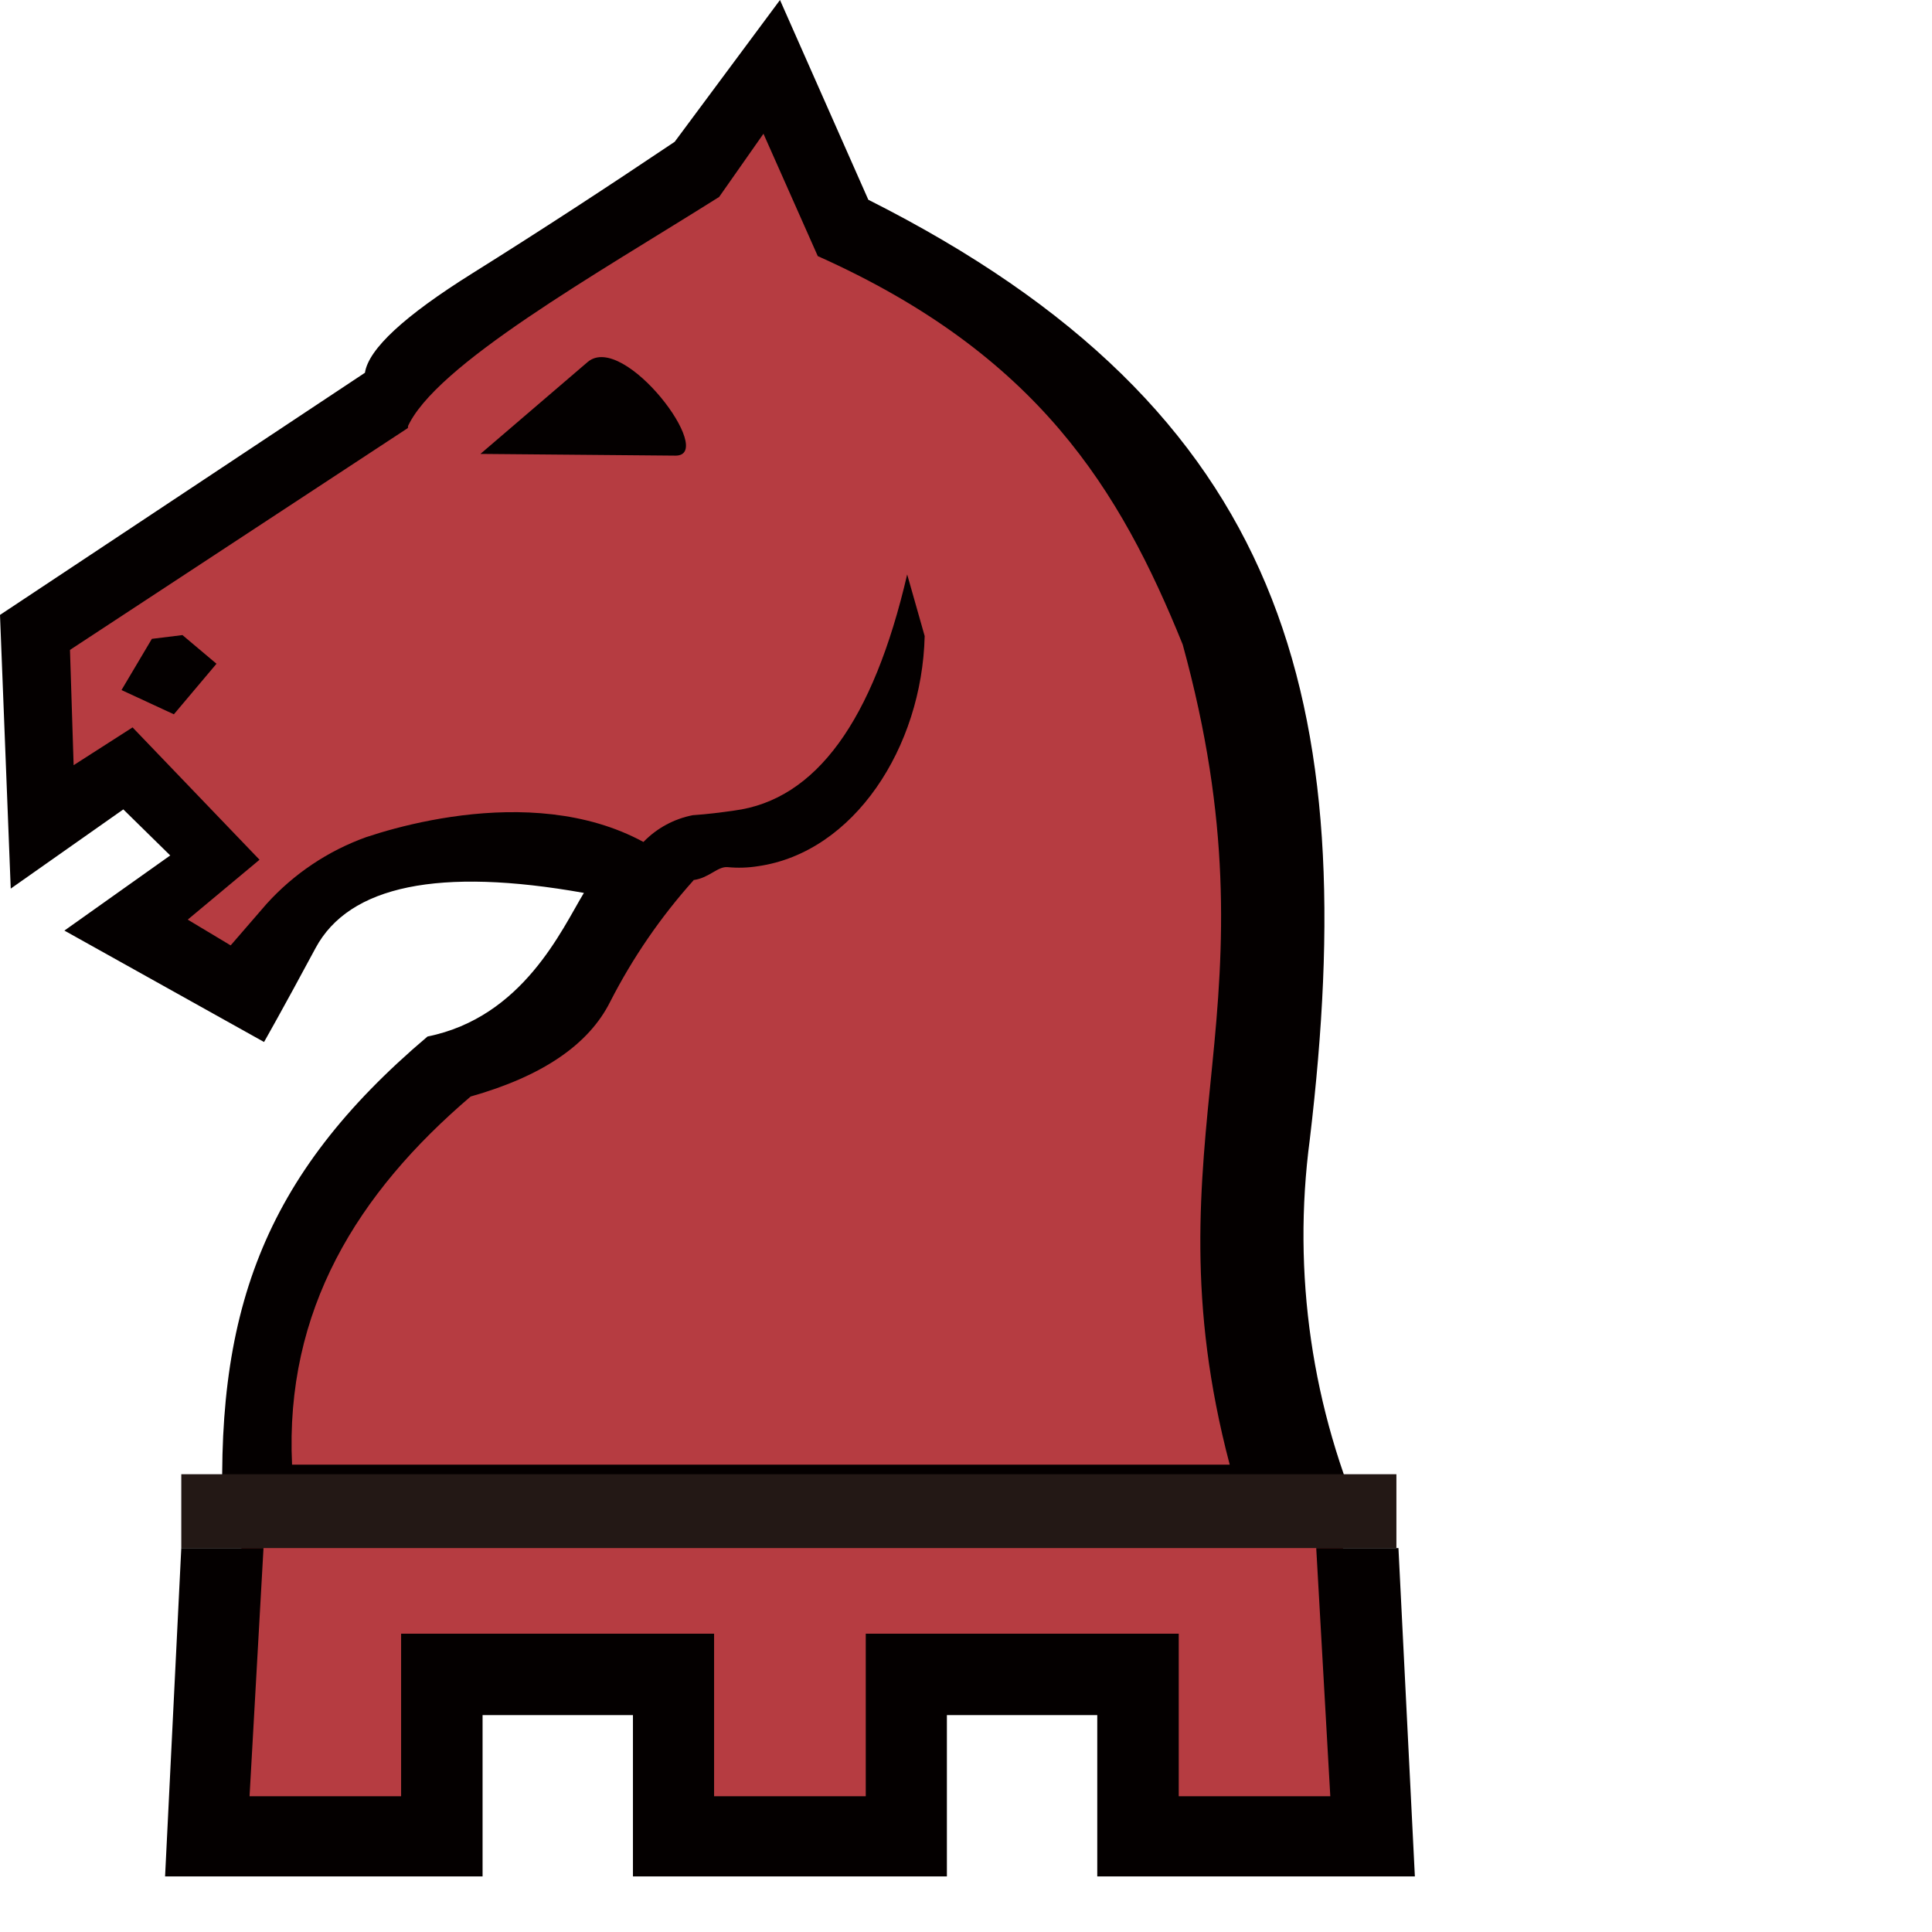
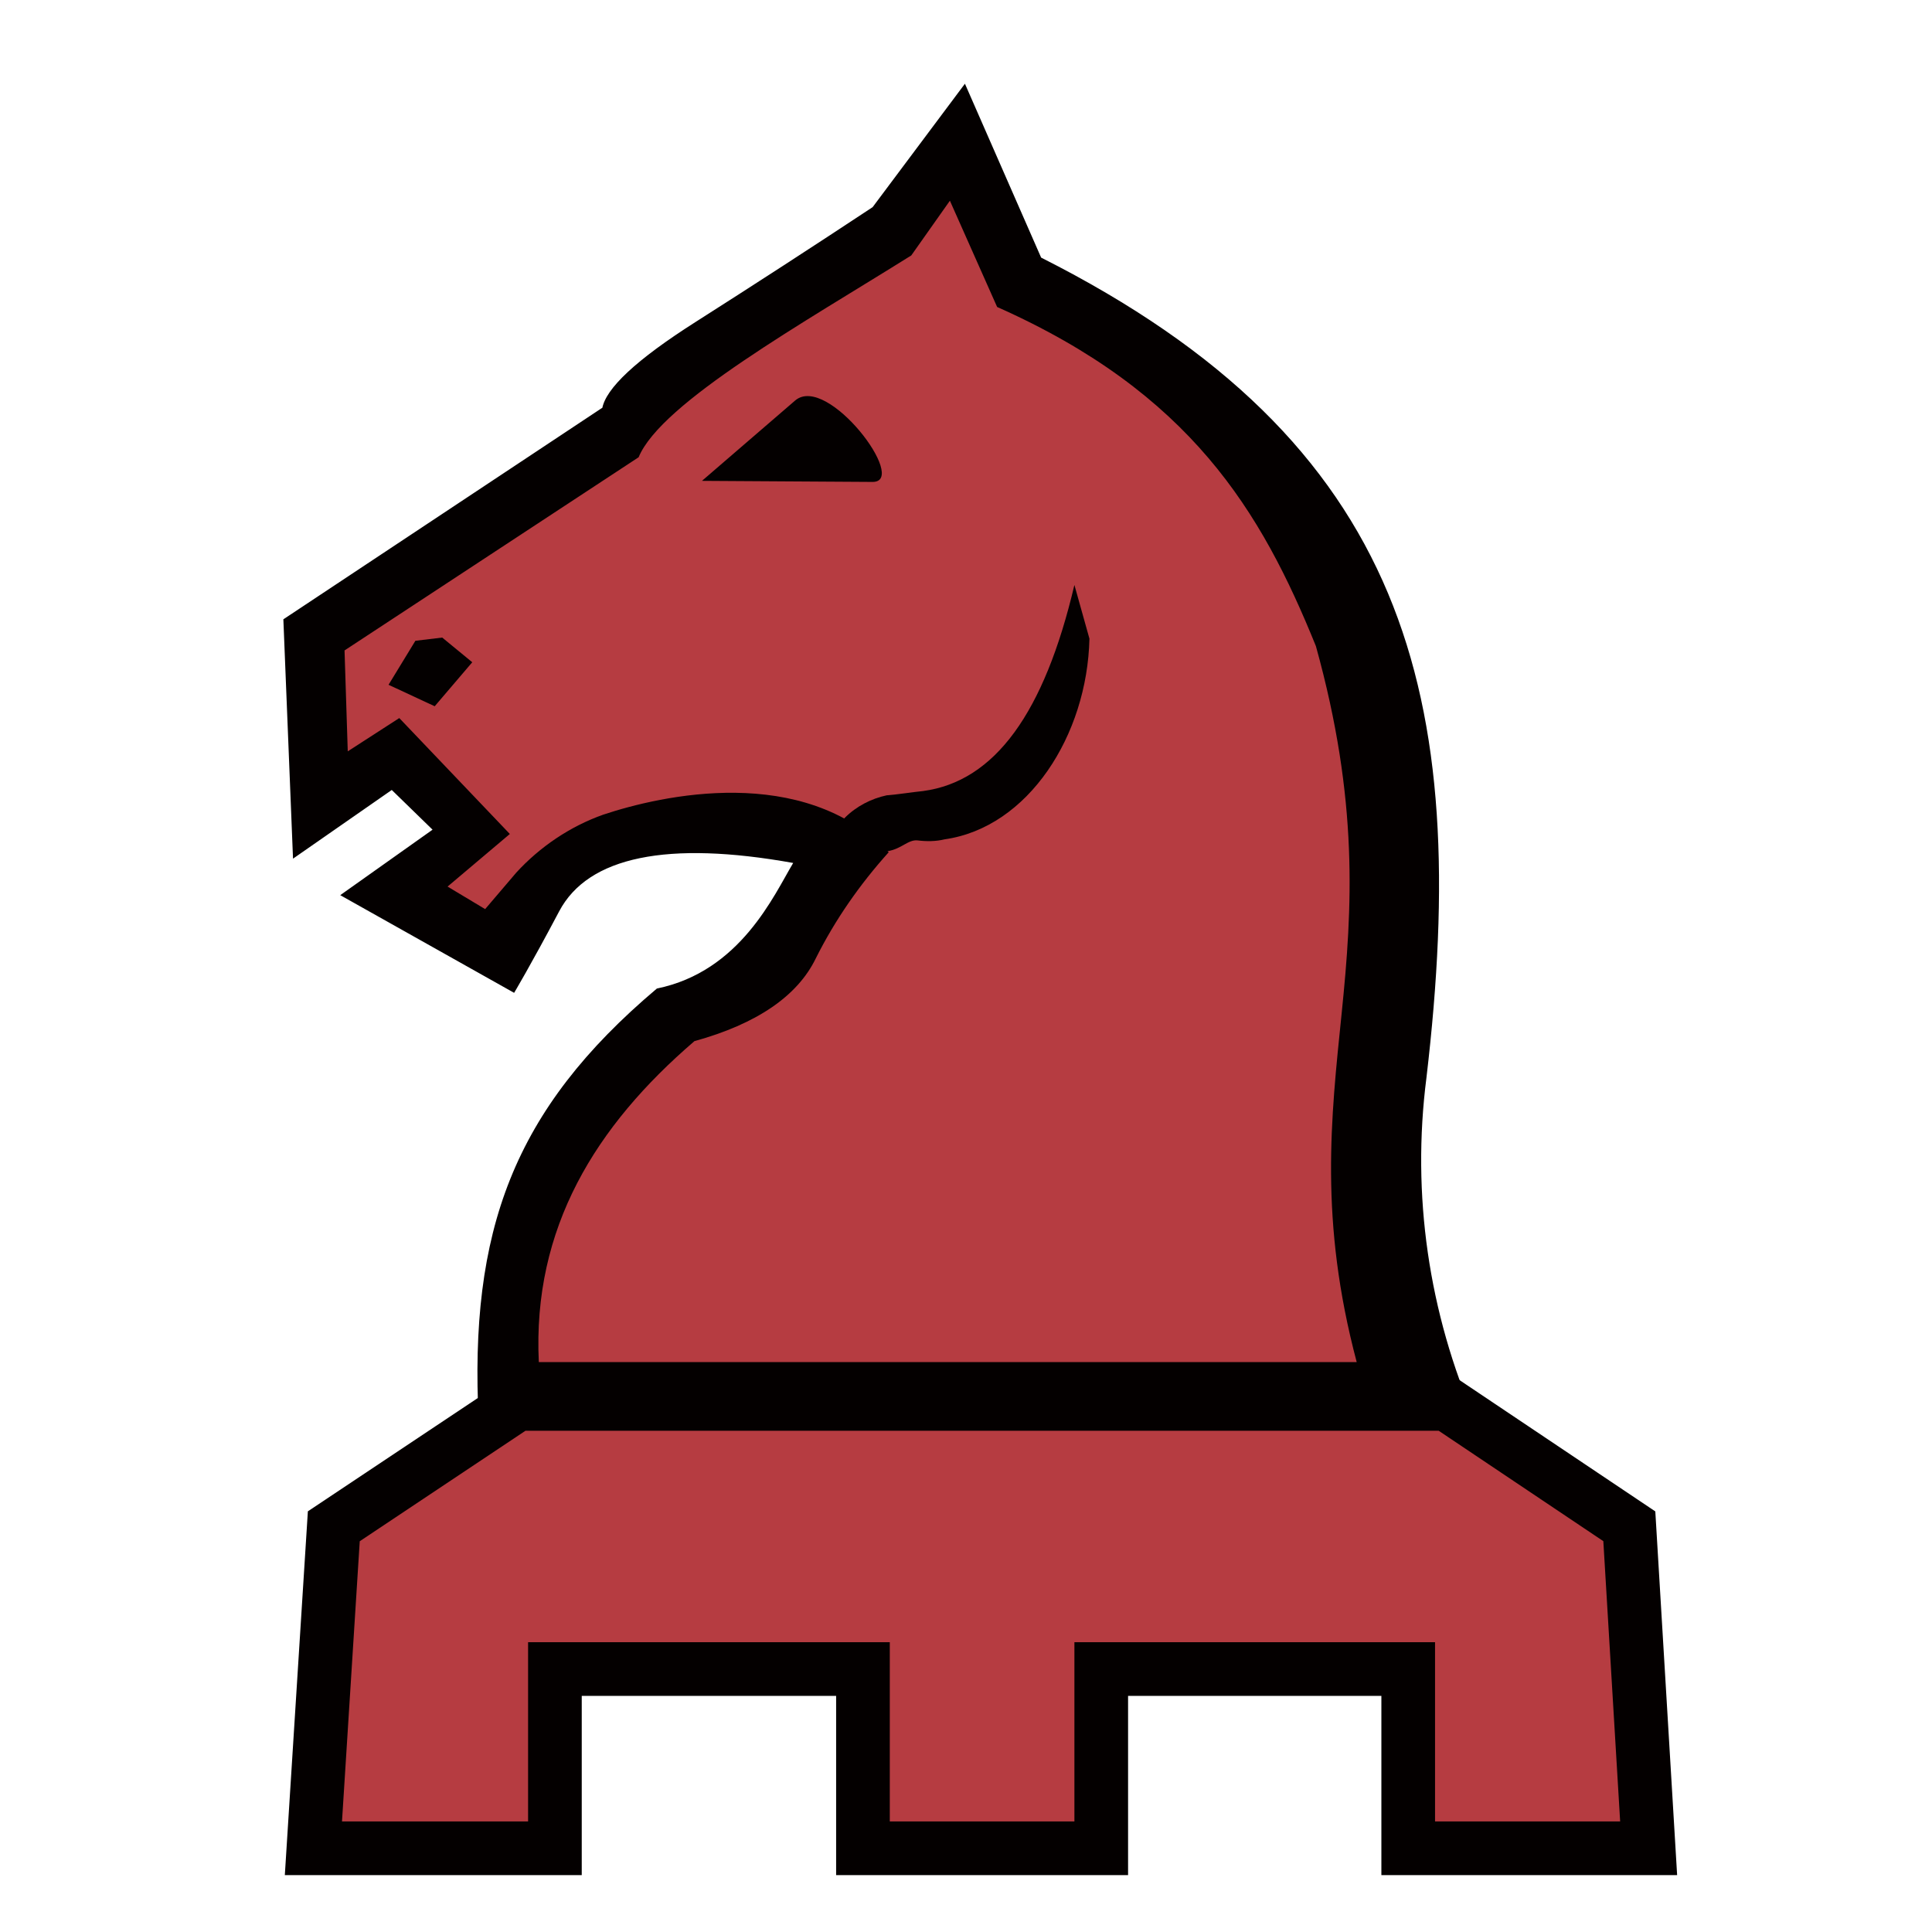
- <svg xmlns="http://www.w3.org/2000/svg" viewBox="0 0 180 180">
-   <defs>
-     <style>.cls-1{fill:#b63c41;}.cls-2{fill:#040000;}.cls-3{fill:#231815;}</style>
-   </defs>
-   <g id="Layer_2" data-name="Layer 2">
-     <g id="Layer_1-2" data-name="Layer 1">
-       <path class="cls-1" d="M25.79,139c-.71-15,3.89-28.1,14.88-37.48,7-2,10.2-4.8,12.25-9a44.38,44.38,0,0,1,7-10.75c-9.55-9.91-19.32-2.4-25.75-.25-4.2,1.7-6.65,2.63-8.89,5.31l-3.48,4-6.13-4.71,7-5.8-11.23-10L5.72,74,4.27,60,37,38.45c2.59-6.07,18.49-15,30.28-22.42l4.43-6.16,5.27,11.87c21.35,9.56,29.29,22.69,35.37,37.7,4.73,17.23,3.92,29.2,2.86,40.82s-2.5,22.95,1.69,38.76Z" />
-       <path class="cls-2" d="M14.15,59.52,17,59.17l3.17,2.67L16.2,66.55l-4.88-2.26ZM62.94,42.45l-18.18-.16,10-8.57C58.14,30.88,66.8,42.45,62.94,42.45Zm-25-2.57L34,34.73c.34-2.22,3.69-5.31,10-9.26s12.52-8,18.86-12.26L72.67,0,80.9,18.61c39.07,19.68,46,46.68,41.13,87.56a67.91,67.91,0,0,0,5.32,36.62H20.83c-1-20.32,3.61-33.19,19-46.22,8.91-1.8,12.52-10,14.57-13.38-13.46-2.4-21.87-.69-25,5.14s-4.8,8.75-4.8,8.75L6,86.7l9.86-7-4.37-4.29L1,82.79,0,57.29,34,34.73s3.38-1.15,4-.38,0,5.53,0,5.53L6.52,60.55l.34,10.74,5.49-3.52L24.18,80.1l-6.69,5.58,4,2.4,3.34-3.86A23,23,0,0,1,34.1,78c6.17-2.06,21.35-5.49,30.53,4a53.26,53.26,0,0,0-7.78,11.33q-3,6-13,8.83c-10.55,9-17.32,19.9-16.64,34.3h87.36c-4-15.17-2.75-26.07-1.63-37.21s1.8-22.65-2.75-39.2c-5.83-14.4-13.46-27-34-36.19l-5.06-11.4L67,18.35c-11.3,7.12-26.59,15.7-29.07,21.53Z" />
-       <path class="cls-2" d="M60,78.39c-.91,1,.88,4.11,4.63,3.6,1.46-.2,2.23-1.29,3.17-1.2a11.19,11.19,0,0,0,2.83-.09c8.92-1.28,15.27-11.06,15.52-21.44l-1.63-5.74c-3.17,13.63-8.49,21-16.12,22-1.2.17-2.49.34-3.86.43A8.72,8.72,0,0,0,60,78.39Z" />
-       <path class="cls-1" d="M125.12,144.1l1.56,27.19H107.59V156.15H83.26v15.14H64.36V156.15H40v15.14H20.88L22.5,144.1" />
-       <polygon class="cls-2" points="123.94 167.35 109.82 167.35 109.82 152.21 80.66 152.21 80.66 167.35 66.53 167.35 66.53 152.21 37.37 152.21 37.37 167.35 23.25 167.35 24.55 144.23 16.89 144.23 15.38 174.82 44.96 174.82 44.96 159.79 58.97 159.79 58.97 174.82 88.22 174.82 88.22 159.79 102.23 159.79 102.23 174.82 131.82 174.82 130.29 144.23 122.63 144.23 123.94 167.35" />
-       <rect class="cls-3" x="16.89" y="137.35" width="113.21" height="6.88" />
+ <svg xmlns="http://www.w3.org/2000/svg" version="1.1" id="Layer_1" x="0px" y="0px" viewBox="0 0 180 180" style="enable-background:new 0 0 180 180;" xml:space="preserve">
+   <style type="text/css">
+ 	.st0{fill:#B63C41;}
+ 	.st1{fill:#040000;}
+ 	.st2{fill:none;stroke:#040000;stroke-width:5;stroke-miterlimit:10;}
+ </style>
+   <g id="Layer_2">
+     <g id="Layer_1-2">
+       <path class="st0" d="M48.9,129.1c-0.6-13.1,3.4-24.5,13-32.7c6.1-1.7,8.9-4.2,10.7-7.9c1.6-3.4,3.6-6.6,6.1-9.4    c-8.3-8.6-16.9-2.1-22.5-0.2c-3.7,1.5-5.8,2.3-7.8,4.6l-3,3.5L40.1,83l6.1-5.1l-9.8-8.7l-5,3.2l-1.3-12.2l28.6-18.8    c2.3-5.3,16.1-13.1,26.4-19.6l3.9-5.4l4.6,10.4c18.6,8.3,25.6,19.8,30.9,32.9c4.1,15,3.4,25.5,2.5,35.6c-0.9,10.1-2.2,20,1.5,33.8    L48.9,129.1z" />
+       <path class="st1" d="M38.7,59.7l2.5-0.3l2.8,2.3l-3.5,4.1l-4.3-2L38.7,59.7z M81.3,44.9l-15.9-0.1l8.7-7.5    C77.1,34.8,84.7,44.9,81.3,44.9z M59.5,42.6l-3.4-4.5c0.3-1.9,3.2-4.6,8.7-8.1s10.9-7,16.5-10.7l8.6-11.5L97,24    c34.1,17.2,40.1,40.7,35.9,76.4c-1.4,10.9,0.2,21.9,4.6,32H44.6c-0.9-17.7,3.2-29,16.6-40.3c7.8-1.6,10.9-8.7,12.7-11.7    c-11.7-2.1-19.1-0.6-21.8,4.5c-2.7,5.1-4.2,7.6-4.2,7.6l-16.2-9.1l8.6-6.1l-3.8-3.7l-9.2,6.4l-0.9-22.3l29.7-19.7    c0,0,2.9-1,3.5-0.3C60.1,38.5,59.5,42.6,59.5,42.6l-27.4,18l0.3,9.4l4.8-3.1l10.3,10.8l-5.8,4.9l3.5,2.1l2.9-3.4    c2.2-2.4,5-4.3,8.1-5.4c5.4-1.8,18.6-4.8,26.6,3.5c-2.7,3-5,6.3-6.8,9.9c-1.7,3.5-5.5,6.1-11.3,7.7c-9.2,7.9-15.1,17.4-14.5,29.9    h76.2c-3.5-13.2-2.4-22.7-1.4-32.5s1.6-19.8-2.4-34.2c-5.1-12.6-11.7-23.6-29.7-31.6l-4.4-9.9l-3.6,5.1C75,30,61.6,37.5,59.5,42.6    L59.5,42.6z" />
+       <path class="st1" d="M78.7,76.2c-0.8,0.9,0.8,3.6,4,3.1c1.3-0.2,1.9-1.1,2.8-1c0.8,0.1,1.7,0.1,2.5-0.1    c7.8-1.1,13.3-9.7,13.5-18.7l-1.4-5c-2.8,11.9-7.4,18.3-14.1,19.2c-1,0.1-2.2,0.3-3.4,0.4C81.2,74.4,79.8,75.1,78.7,76.2z" />
+       <polygon class="st0" points="29.2,171.3 51.7,171.3 51.7,154.6 80.4,154.6 80.4,171.3 102.6,171.3 102.6,154.6 131.2,154.6     131.2,171.3 153.6,171.3 151.8,141.4 134.8,129.9 48.2,129.9 31.1,141.4   " />
+       <polygon class="st2" points="134.8,130.8 151.8,142.2 153.6,172.2 131.2,172.2 131.2,155.5 102.6,155.5 102.6,172.2 80.4,172.2     80.4,155.5 51.7,155.5 51.7,172.2 29.2,172.2 31.1,142.2 48.2,130.8   " />
    </g>
  </g>
</svg>
